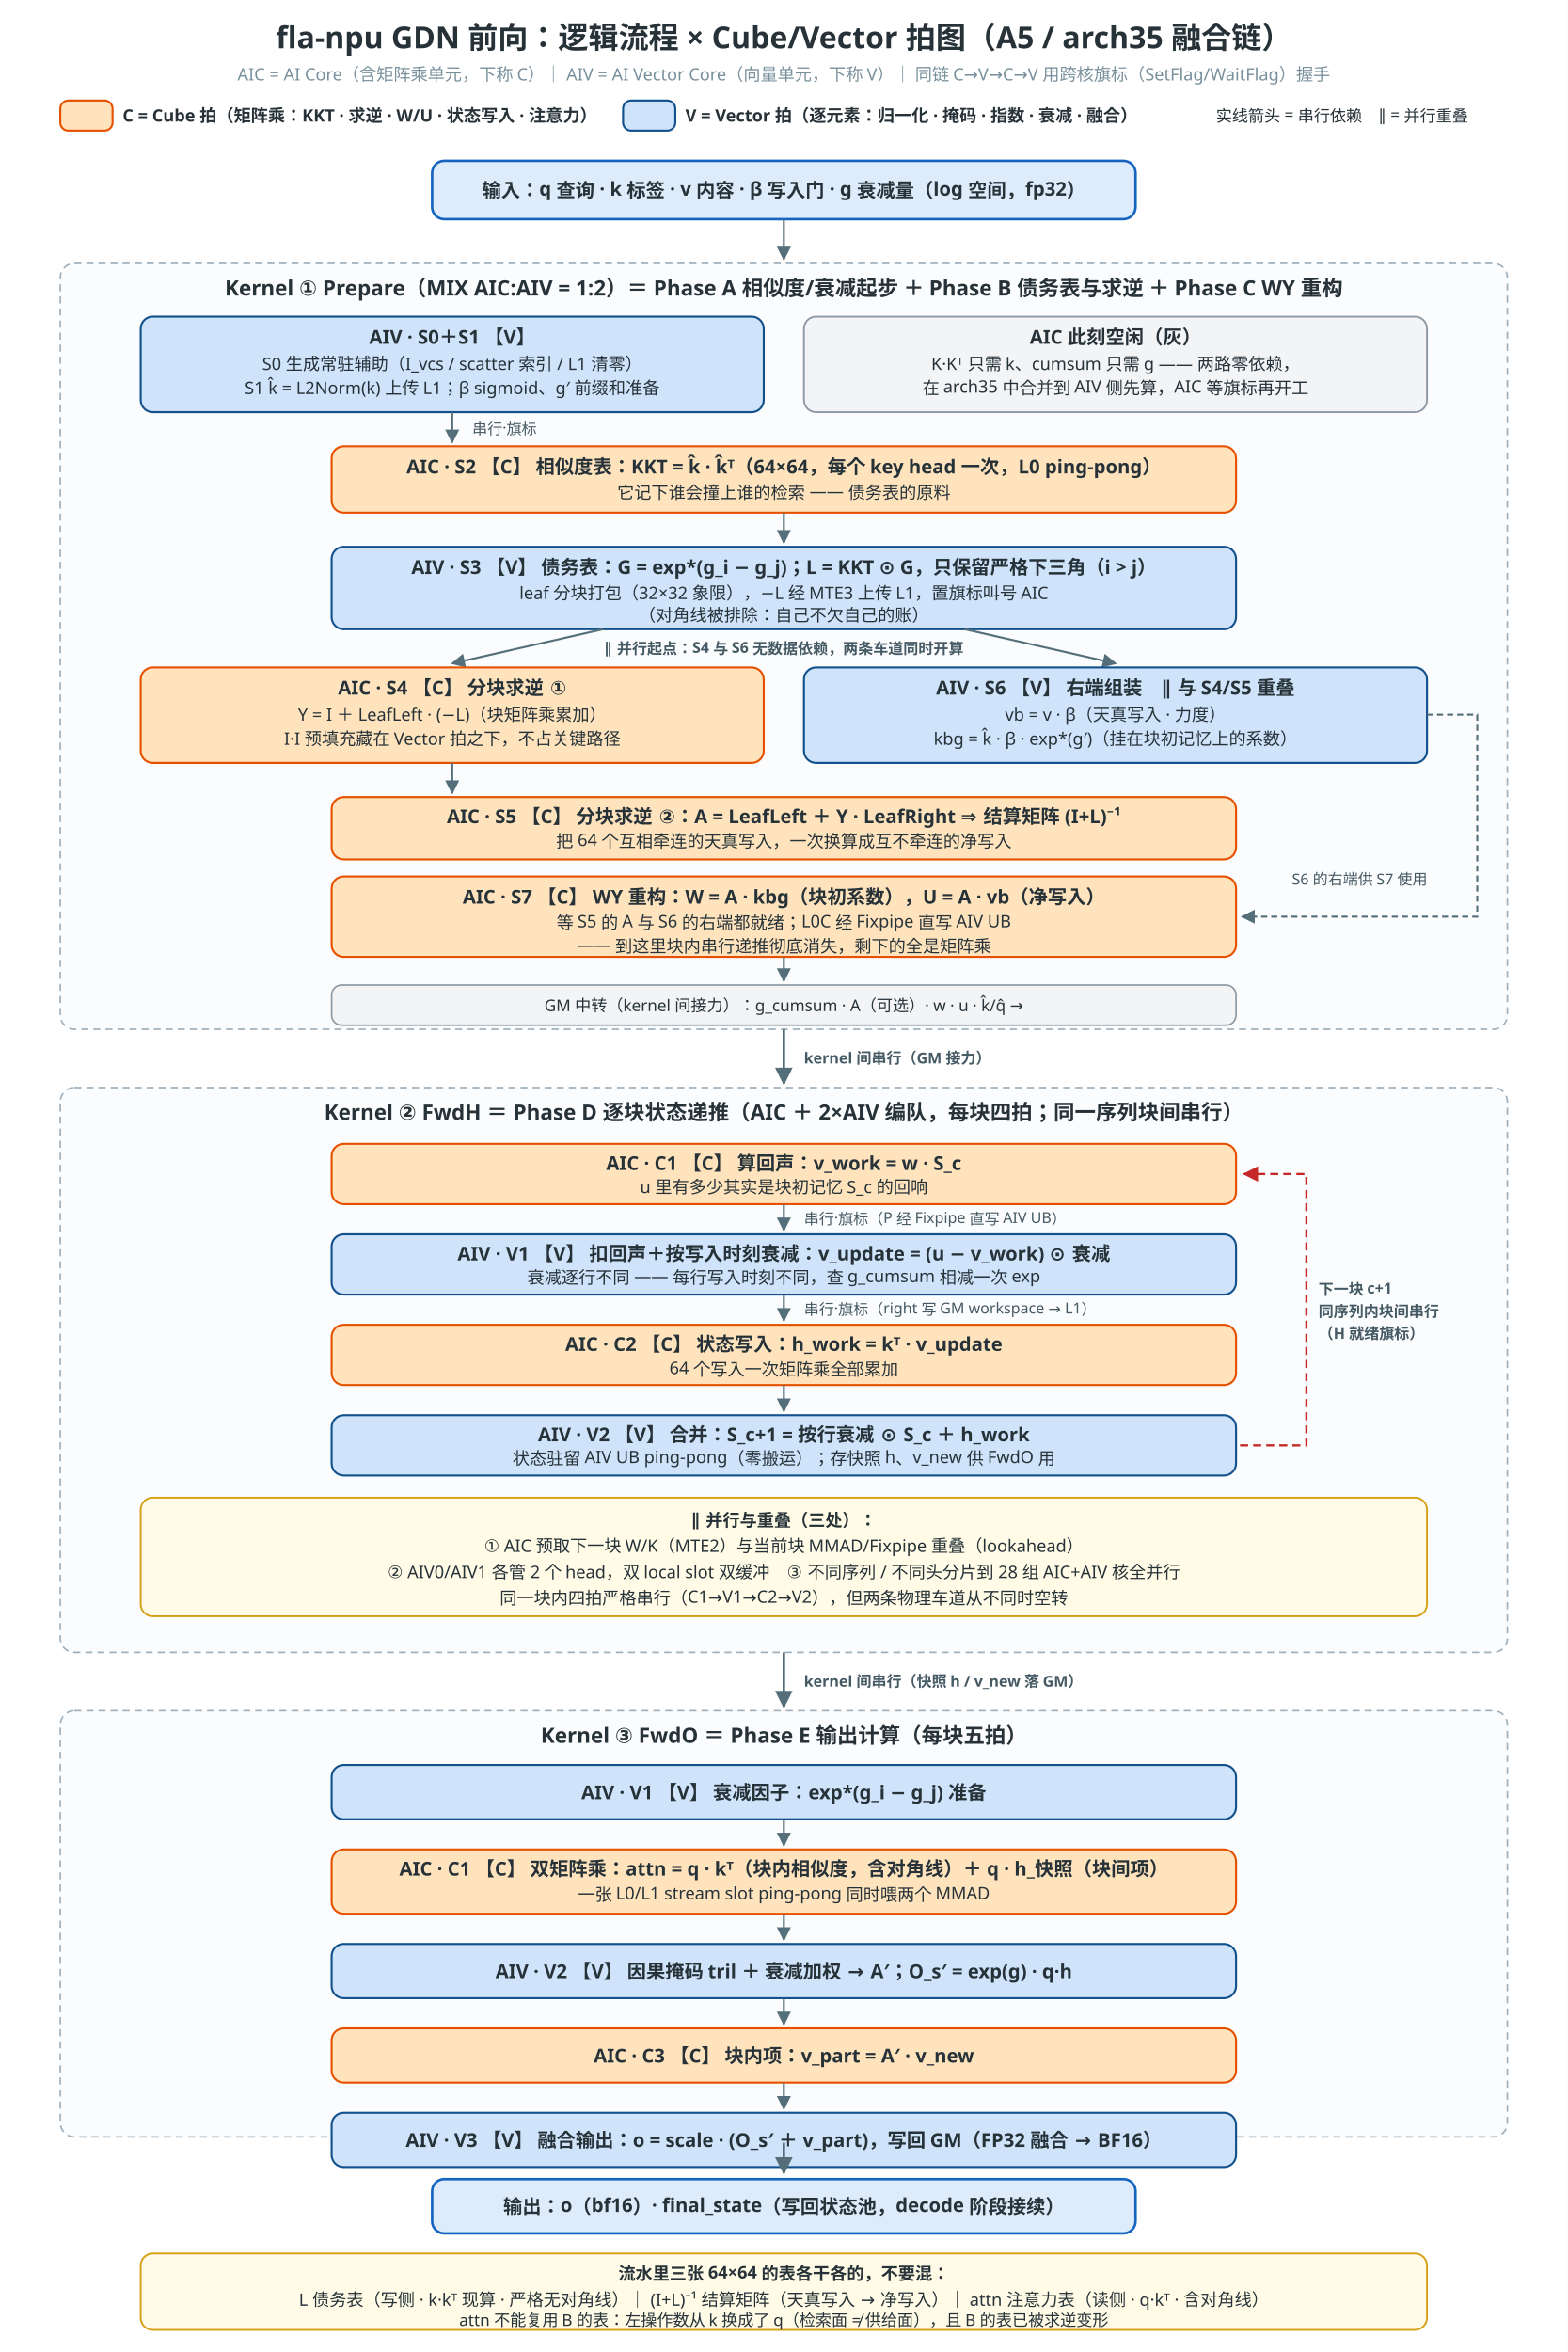
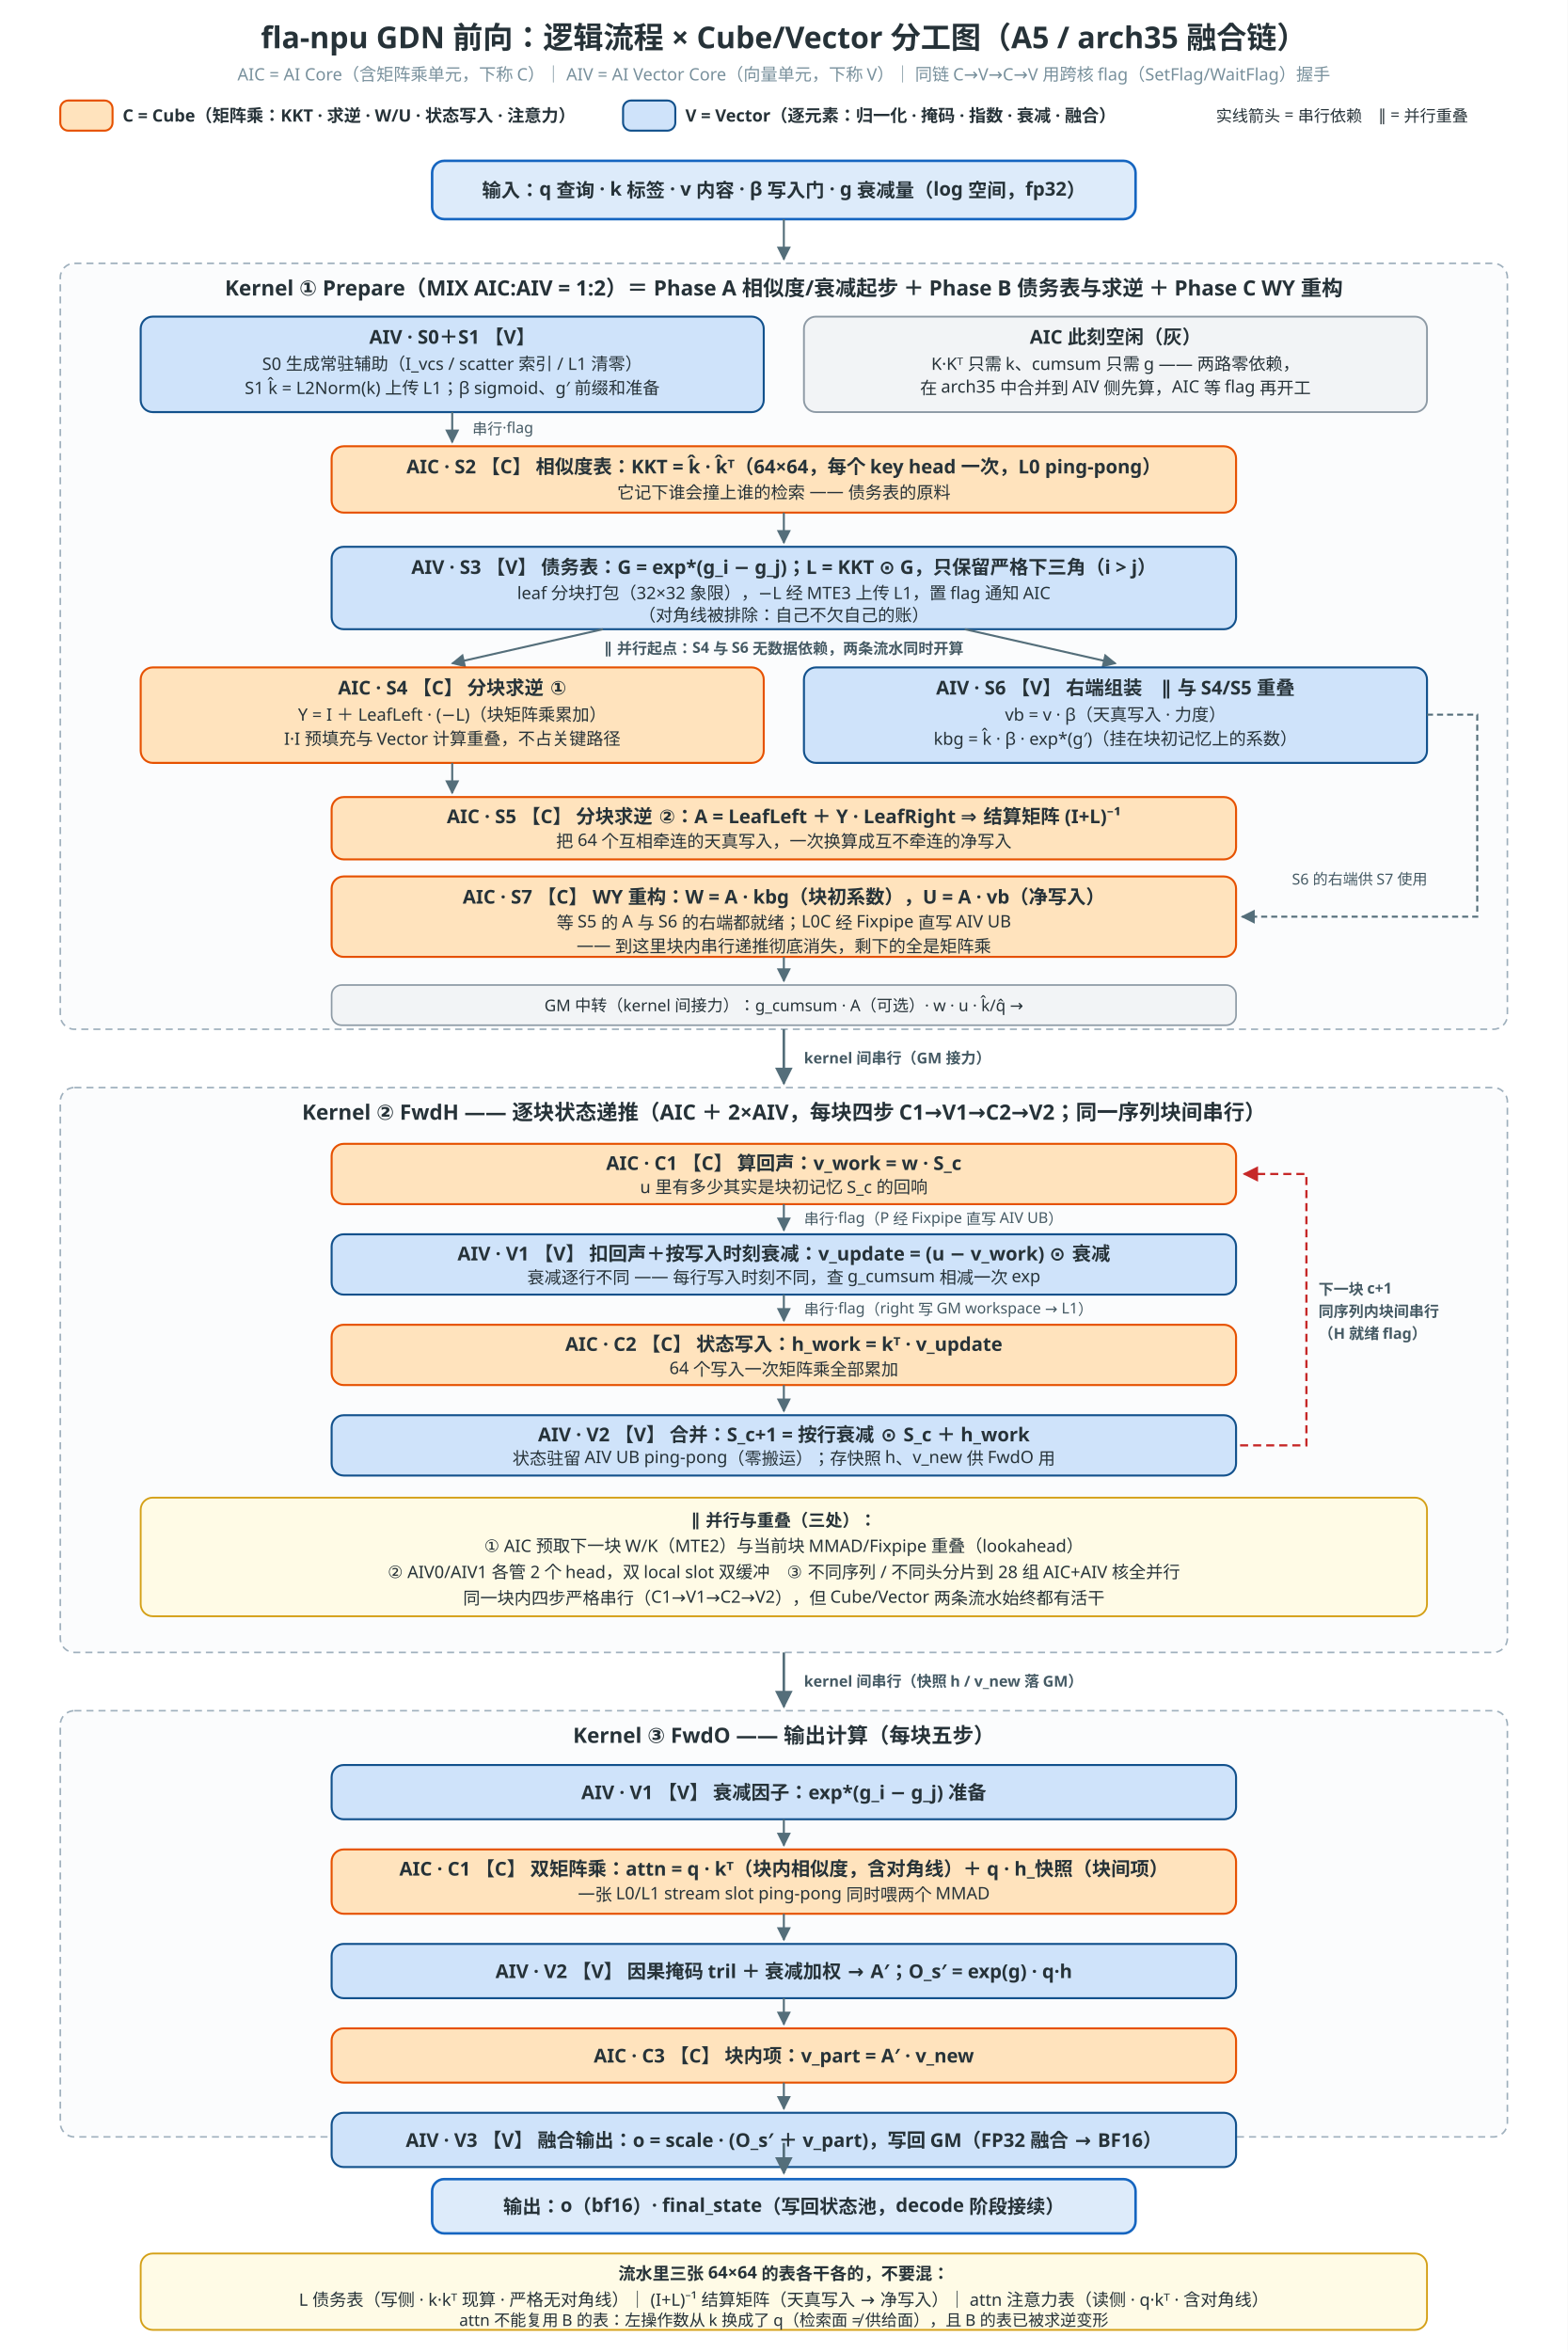
<svg xmlns="http://www.w3.org/2000/svg" width="1560" height="2340" viewBox="0 0 1560 2340">
  <style>
    text { font-family: 'Microsoft YaHei','PingFang SC',sans-serif; fill:#263238; }
    .title { font-size:30px; font-weight:bold; }
    .sub   { font-size:17px; fill:#78909c; }
    .grp   { font-size:21px; font-weight:bold; }
    .l1    { font-size:19px; font-weight:bold; }
    .ln    { font-size:17px; }
    .nb    { font-size:16px; }
    .edge  { font-size:15px; fill:#455a64; }
  </style>
  <defs>
    <marker id="ar" viewBox="0 0 10 10" refX="9" refY="5" markerWidth="7" markerHeight="7" orient="auto-start-reverse">
      <path d="M0,0L10,5L0,10z" fill="#546e7a" />
    </marker>
    <marker id="arR" viewBox="0 0 10 10" refX="9" refY="5" markerWidth="7" markerHeight="7" orient="auto-start-reverse">
      <path d="M0,0L10,5L0,10z" fill="#c62828" />
    </marker>
  </defs>
  <rect width="1560" height="2340" fill="#ffffff" />
-   <text x="780" y="48" text-anchor="middle" class="title">fla-npu GDN 前向：逻辑流程 × Cube/Vector 拍图（A5 / arch35 融合链）</text>
-   <text x="780" y="80" text-anchor="middle" class="sub">AIC = AI Core（含矩阵乘单元，下称 C）｜ AIV = AI Vector Core（向量单元，下称 V）｜ 同链 C→V→C→V 用跨核旗标（SetFlag/WaitFlag）握手</text>
+   <text x="780" y="48" text-anchor="middle" class="title">fla-npu GDN 前向：逻辑流程 × Cube/Vector 分工图（A5 / arch35 融合链）</text>
+   <text x="780" y="80" text-anchor="middle" class="sub">AIC = AI Core（含矩阵乘单元，下称 C）｜ AIV = AI Vector Core（向量单元，下称 V）｜ 同链 C→V→C→V 用跨核 flag（SetFlag/WaitFlag）握手</text>
  <rect x="60" y="100" width="52" height="30" rx="8" fill="#ffe3bd" stroke="#e65100" stroke-width="2" />
-   <text x="122" y="121" class="ln" font-weight="bold">C = Cube 拍（矩阵乘：KKT · 求逆 · W/U · 状态写入 · 注意力）</text>
+   <text x="122" y="121" class="ln" font-weight="bold">C = Cube（矩阵乘：KKT · 求逆 · W/U · 状态写入 · 注意力）</text>
  <rect x="620" y="100" width="52" height="30" rx="8" fill="#cfe3fa" stroke="#12518c" stroke-width="2" />
-   <text x="682" y="121" class="ln" font-weight="bold">V = Vector 拍（逐元素：归一化 · 掩码 · 指数 · 衰减 · 融合）</text>
+   <text x="682" y="121" class="ln" font-weight="bold">V = Vector（逐元素：归一化 · 掩码 · 指数 · 衰减 · 融合）</text>
  <text x="1210" y="121" class="nb">实线箭头 = 串行依赖　∥ = 并行重叠</text>
  <rect x="430" y="160" width="700" height="58" rx="12" fill="#ddebfa" stroke="#1565c0" stroke-width="2.5" />
  <text x="780" y="196" text-anchor="middle" class="l1">输入：q 查询 · k 标签 · v 内容 · β 写入门 · g 衰减量（log 空间，fp32）</text>
  <line x1="780" y1="218" x2="780" y2="258" stroke="#546e7a" stroke-width="2" marker-end="url(#ar)" />
  <rect x="60" y="262" width="1440" height="762" rx="14" fill="#fbfcfd" stroke="#9fb0bd" stroke-width="1.6" stroke-dasharray="7 5" />
  <text x="780" y="294" text-anchor="middle" class="grp">Kernel ① Prepare（MIX AIC:AIV = 1:2）＝ Phase A 相似度/衰减起步 ＋ Phase B 债务表与求逆 ＋ Phase C WY 重构</text>
  <rect x="140" y="315" width="620" height="95" rx="12" fill="#cfe3fa" stroke="#12518c" stroke-width="2" />
  <text x="450" y="342" text-anchor="middle" class="l1">AIV · S0＋S1 【V】</text>
  <text x="450" y="368" text-anchor="middle" class="ln">S0 生成常驻辅助（I_vcs / scatter 索引 / L1 清零）</text>
  <text x="450" y="392" text-anchor="middle" class="ln">S1 k̂ = L2Norm(k) 上传 L1；β sigmoid、g′ 前缀和准备</text>
  <rect x="800" y="315" width="620" height="95" rx="12" fill="#f2f4f6" stroke="#8d9aa5" stroke-width="1.8" />
  <text x="1110" y="342" text-anchor="middle" class="l1">AIC 此刻空闲（灰）</text>
  <text x="1110" y="368" text-anchor="middle" class="ln">K·Kᵀ 只需 k、cumsum 只需 g —— 两路零依赖，</text>
-   <text x="1110" y="392" text-anchor="middle" class="ln">在 arch35 中合并到 AIV 侧先算，AIC 等旗标再开工</text>
+   <text x="1110" y="392" text-anchor="middle" class="ln">在 arch35 中合并到 AIV 侧先算，AIC 等 flag 再开工</text>
  <line x1="450" y1="410" x2="450" y2="440" stroke="#546e7a" stroke-width="2" marker-end="url(#ar)" />
-   <text x="470" y="432" class="edge">串行·旗标</text>
+   <text x="470" y="432" class="edge">串行·flag</text>
  <rect x="330" y="444" width="900" height="66" rx="12" fill="#ffe3bd" stroke="#e65100" stroke-width="2" />
  <text x="780" y="471" text-anchor="middle" class="l1">AIC · S2 【C】 相似度表：KKT = k̂ · k̂ᵀ（64×64，每个 key head 一次，L0 ping-pong）</text>
  <text x="780" y="496" text-anchor="middle" class="ln">它记下谁会撞上谁的检索 —— 债务表的原料</text>
  <line x1="780" y1="510" x2="780" y2="540" stroke="#546e7a" stroke-width="2" marker-end="url(#ar)" />
  <rect x="330" y="544" width="900" height="82" rx="12" fill="#cfe3fa" stroke="#12518c" stroke-width="2" />
  <text x="780" y="571" text-anchor="middle" class="l1">AIV · S3 【V】 债务表：G = exp*(g_i − g_j)；L = KKT ⊙ G，只保留严格下三角（i &gt; j）</text>
-   <text x="780" y="596" text-anchor="middle" class="ln">leaf 分块打包（32×32 象限），−L 经 MTE3 上传 L1，置旗标叫号 AIC</text>
+   <text x="780" y="596" text-anchor="middle" class="ln">leaf 分块打包（32×32 象限），−L 经 MTE3 上传 L1，置 flag 通知 AIC</text>
  <text x="780" y="618" text-anchor="middle" class="ln">（对角线被排除：自己不欠自己的账）</text>
  <line x1="600" y1="626" x2="450" y2="660" stroke="#546e7a" stroke-width="2" marker-end="url(#ar)" />
  <line x1="960" y1="626" x2="1110" y2="660" stroke="#546e7a" stroke-width="2" marker-end="url(#ar)" />
-   <text x="780" y="650" text-anchor="middle" class="edge" font-weight="bold">∥ 并行起点：S4 与 S6 无数据依赖，两条车道同时开算</text>
+   <text x="780" y="650" text-anchor="middle" class="edge" font-weight="bold">∥ 并行起点：S4 与 S6 无数据依赖，两条流水同时开算</text>
  <rect x="140" y="664" width="620" height="95" rx="12" fill="#ffe3bd" stroke="#e65100" stroke-width="2" />
  <text x="450" y="691" text-anchor="middle" class="l1">AIC · S4 【C】 分块求逆 ①</text>
  <text x="450" y="717" text-anchor="middle" class="ln">Y = I ＋ LeafLeft · (−L)（块矩阵乘累加）</text>
-   <text x="450" y="741" text-anchor="middle" class="ln">I·I 预填充藏在 Vector 拍之下，不占关键路径</text>
+   <text x="450" y="741" text-anchor="middle" class="ln">I·I 预填充与 Vector 计算重叠，不占关键路径</text>
  <rect x="800" y="664" width="620" height="95" rx="12" fill="#cfe3fa" stroke="#12518c" stroke-width="2" />
  <text x="1110" y="691" text-anchor="middle" class="l1">AIV · S6 【V】 右端组装　∥ 与 S4/S5 重叠</text>
  <text x="1110" y="717" text-anchor="middle" class="ln">vb = v · β（天真写入 · 力度）</text>
  <text x="1110" y="741" text-anchor="middle" class="ln">kbg = k̂ · β · exp*(g′)（挂在块初记忆上的系数）</text>
  <line x1="450" y1="759" x2="450" y2="789" stroke="#546e7a" stroke-width="2" marker-end="url(#ar)" />
  <path d="M 1420 711 L 1470 711 L 1470 912 L 1236 912" fill="none" stroke="#546e7a" stroke-width="2" stroke-dasharray="6 4" marker-end="url(#ar)" />
  <text x="1353" y="880" text-anchor="middle" class="edge">S6 的右端供 S7 使用</text>
  <rect x="330" y="793" width="900" height="62" rx="12" fill="#ffe3bd" stroke="#e65100" stroke-width="2" />
  <text x="780" y="819" text-anchor="middle" class="l1">AIC · S5 【C】 分块求逆 ②：A = LeafLeft ＋ Y · LeafRight ⇒ 结算矩阵 (I+L)⁻¹</text>
  <text x="780" y="843" text-anchor="middle" class="ln">把 64 个互相牵连的天真写入，一次换算成互不牵连的净写入</text>
  <rect x="330" y="872" width="900" height="80" rx="12" fill="#ffe3bd" stroke="#e65100" stroke-width="2" />
  <text x="780" y="899" text-anchor="middle" class="l1">AIC · S7 【C】 WY 重构：W = A · kbg（块初系数），U = A · vb（净写入）</text>
  <text x="780" y="924" text-anchor="middle" class="ln">等 S5 的 A 与 S6 的右端都就绪；L0C 经 Fixpipe 直写 AIV UB</text>
  <text x="780" y="946" text-anchor="middle" class="ln">—— 到这里块内串行递推彻底消失，剩下的全是矩阵乘</text>
  <line x1="780" y1="952" x2="780" y2="976" stroke="#546e7a" stroke-width="2" marker-end="url(#ar)" />
  <rect x="330" y="980" width="900" height="40" rx="10" fill="#f2f4f6" stroke="#8d9aa5" stroke-width="1.6" />
  <text x="780" y="1006" text-anchor="middle" class="nb">GM 中转（kernel 间接力）：g_cumsum · A（可选）· w · u · k̂/q̂ →</text>
  <line x1="780" y1="1024" x2="780" y2="1078" stroke="#546e7a" stroke-width="2.5" marker-end="url(#ar)" />
  <text x="800" y="1058" class="edge" font-weight="bold">kernel 间串行（GM 接力）</text>
  <rect x="60" y="1082" width="1440" height="562" rx="14" fill="#fbfcfd" stroke="#9fb0bd" stroke-width="1.6" stroke-dasharray="7 5" />
-   <text x="780" y="1114" text-anchor="middle" class="grp">Kernel ② FwdH ＝ Phase D 逐块状态递推（AIC ＋ 2×AIV 编队，每块四拍；同一序列块间串行）</text>
+   <text x="780" y="1114" text-anchor="middle" class="grp">Kernel ② FwdH —— 逐块状态递推（AIC ＋ 2×AIV，每块四步 C1→V1→C2→V2；同一序列块间串行）</text>
  <rect x="330" y="1138" width="900" height="60" rx="12" fill="#ffe3bd" stroke="#e65100" stroke-width="2" />
  <text x="780" y="1164" text-anchor="middle" class="l1">AIC · C1 【C】 算回声：v_work = w · S_c</text>
  <text x="780" y="1187" text-anchor="middle" class="ln">u 里有多少其实是块初记忆 S_c 的回响</text>
  <line x1="780" y1="1198" x2="780" y2="1224" stroke="#546e7a" stroke-width="2" marker-end="url(#ar)" />
-   <text x="800" y="1218" class="edge">串行·旗标（P 经 Fixpipe 直写 AIV UB）</text>
+   <text x="800" y="1218" class="edge">串行·flag（P 经 Fixpipe 直写 AIV UB）</text>
  <rect x="330" y="1228" width="900" height="60" rx="12" fill="#cfe3fa" stroke="#12518c" stroke-width="2" />
  <text x="780" y="1254" text-anchor="middle" class="l1">AIV · V1 【V】 扣回声＋按写入时刻衰减：v_update = (u − v_work) ⊙ 衰减</text>
  <text x="780" y="1277" text-anchor="middle" class="ln">衰减逐行不同 —— 每行写入时刻不同，查 g_cumsum 相减一次 exp</text>
  <line x1="780" y1="1288" x2="780" y2="1314" stroke="#546e7a" stroke-width="2" marker-end="url(#ar)" />
-   <text x="800" y="1308" class="edge">串行·旗标（right 写 GM workspace → L1）</text>
+   <text x="800" y="1308" class="edge">串行·flag（right 写 GM workspace → L1）</text>
  <rect x="330" y="1318" width="900" height="60" rx="12" fill="#ffe3bd" stroke="#e65100" stroke-width="2" />
  <text x="780" y="1344" text-anchor="middle" class="l1">AIC · C2 【C】 状态写入：h_work = kᵀ · v_update</text>
  <text x="780" y="1367" text-anchor="middle" class="ln">64 个写入一次矩阵乘全部累加</text>
  <line x1="780" y1="1378" x2="780" y2="1404" stroke="#546e7a" stroke-width="2" marker-end="url(#ar)" />
  <rect x="330" y="1408" width="900" height="60" rx="12" fill="#cfe3fa" stroke="#12518c" stroke-width="2" />
  <text x="780" y="1434" text-anchor="middle" class="l1">AIV · V2 【V】 合并：S_c+1 = 按行衰减 ⊙ S_c ＋ h_work</text>
  <text x="780" y="1457" text-anchor="middle" class="ln">状态驻留 AIV UB ping-pong（零搬运）；存快照 h、v_new 供 FwdO 用</text>
  <path d="M 1234 1438 L 1300 1438 L 1300 1168 L 1238 1168" fill="none" stroke="#c62828" stroke-width="2.2" stroke-dasharray="8 5" marker-end="url(#arR)" />
  <text x="1312" y="1288" class="edge" fill="#c62828" font-weight="bold">
    <tspan x="1312" dy="0">下一块 c+1</tspan>
    <tspan x="1312" dy="22">同序列内块间串行</tspan>
-     <tspan x="1312" dy="22">（H 就绪旗标）</tspan>
+     <tspan x="1312" dy="22">（H 就绪 flag）</tspan>
  </text>
  <rect x="140" y="1490" width="1280" height="118" rx="12" fill="#fffbe6" stroke="#d4a017" stroke-width="1.8" />
  <text x="780" y="1518" text-anchor="middle" class="ln" font-weight="bold">∥ 并行与重叠（三处）：</text>
  <text x="780" y="1544" text-anchor="middle" class="ln">① AIC 预取下一块 W/K（MTE2）与当前块 MMAD/Fixpipe 重叠（lookahead）</text>
  <text x="780" y="1570" text-anchor="middle" class="ln">② AIV0/AIV1 各管 2 个 head，双 local slot 双缓冲　③ 不同序列 / 不同头分片到 28 组 AIC+AIV 核全并行</text>
-   <text x="780" y="1596" text-anchor="middle" class="ln">同一块内四拍严格串行（C1→V1→C2→V2），但两条物理车道从不同时空转</text>
+   <text x="780" y="1596" text-anchor="middle" class="ln">同一块内四步严格串行（C1→V1→C2→V2），但 Cube/Vector 两条流水始终都有活干</text>
  <line x1="780" y1="1644" x2="780" y2="1698" stroke="#546e7a" stroke-width="2.5" marker-end="url(#ar)" />
  <text x="800" y="1678" class="edge" font-weight="bold">kernel 间串行（快照 h / v_new 落 GM）</text>
  <rect x="60" y="1702" width="1440" height="424" rx="14" fill="#fbfcfd" stroke="#9fb0bd" stroke-width="1.6" stroke-dasharray="7 5" />
-   <text x="780" y="1734" text-anchor="middle" class="grp">Kernel ③ FwdO ＝ Phase E 输出计算（每块五拍）</text>
+   <text x="780" y="1734" text-anchor="middle" class="grp">Kernel ③ FwdO —— 输出计算（每块五步）</text>
  <rect x="330" y="1756" width="900" height="54" rx="12" fill="#cfe3fa" stroke="#12518c" stroke-width="2" />
  <text x="780" y="1790" text-anchor="middle" class="l1">AIV · V1 【V】 衰减因子：exp*(g_i − g_j) 准备</text>
  <line x1="780" y1="1810" x2="780" y2="1836" stroke="#546e7a" stroke-width="2" marker-end="url(#ar)" />
  <rect x="330" y="1840" width="900" height="64" rx="12" fill="#ffe3bd" stroke="#e65100" stroke-width="2" />
  <text x="780" y="1866" text-anchor="middle" class="l1">AIC · C1 【C】 双矩阵乘：attn = q · kᵀ（块内相似度，含对角线）＋ q · h_快照（块间项）</text>
  <text x="780" y="1891" text-anchor="middle" class="ln">一张 L0/L1 stream slot ping-pong 同时喂两个 MMAD</text>
  <line x1="780" y1="1904" x2="780" y2="1930" stroke="#546e7a" stroke-width="2" marker-end="url(#ar)" />
  <rect x="330" y="1934" width="900" height="54" rx="12" fill="#cfe3fa" stroke="#12518c" stroke-width="2" />
  <text x="780" y="1968" text-anchor="middle" class="l1">AIV · V2 【V】 因果掩码 tril ＋ 衰减加权 → A′；O_s′ = exp(g) · q·h</text>
  <line x1="780" y1="1988" x2="780" y2="2014" stroke="#546e7a" stroke-width="2" marker-end="url(#ar)" />
  <rect x="330" y="2018" width="900" height="54" rx="12" fill="#ffe3bd" stroke="#e65100" stroke-width="2" />
  <text x="780" y="2052" text-anchor="middle" class="l1">AIC · C3 【C】 块内项：v_part = A′ · v_new</text>
  <line x1="780" y1="2072" x2="780" y2="2098" stroke="#546e7a" stroke-width="2" marker-end="url(#ar)" />
  <rect x="330" y="2102" width="900" height="54" rx="12" fill="#cfe3fa" stroke="#12518c" stroke-width="2" />
  <text x="780" y="2136" text-anchor="middle" class="l1">AIV · V3 【V】 融合输出：o = scale · (O_s′ ＋ v_part)，写回 GM（FP32 融合 → BF16）</text>
  <line x1="780" y1="2126" x2="780" y2="2150" stroke="#546e7a" stroke-width="2" display="none" />
  <line x1="1234" y1="2129" x2="1234" y2="2129" stroke="none" />
  <line x1="780" y1="2126" x2="780" y2="2156" stroke="#546e7a" stroke-width="2.5" marker-end="url(#ar)" transform="translate(0,6)" />
  <rect x="430" y="2168" width="700" height="54" rx="12" fill="#ddebfa" stroke="#1565c0" stroke-width="2.5" />
  <text x="780" y="2202" text-anchor="middle" class="l1">输出：o（bf16）· final_state（写回状态池，decode 阶段接续）</text>
  <rect x="140" y="2242" width="1280" height="76" rx="12" fill="#fffbe6" stroke="#d4a017" stroke-width="1.8" />
  <text x="780" y="2268" text-anchor="middle" class="ln" font-weight="bold">流水里三张 64×64 的表各干各的，不要混：</text>
  <text x="780" y="2294" text-anchor="middle" class="ln">L 债务表（写侧 · k·kᵀ 现算 · 严格无对角线）｜ (I+L)⁻¹ 结算矩阵（天真写入 → 净写入）｜ attn 注意力表（读侧 · q·kᵀ · 含对角线）</text>
  <text x="780" y="2314" text-anchor="middle" class="nb">attn 不能复用 B 的表：左操作数从 k 换成了 q（检索面 ≠ 供给面），且 B 的表已被求逆变形</text>
</svg>
